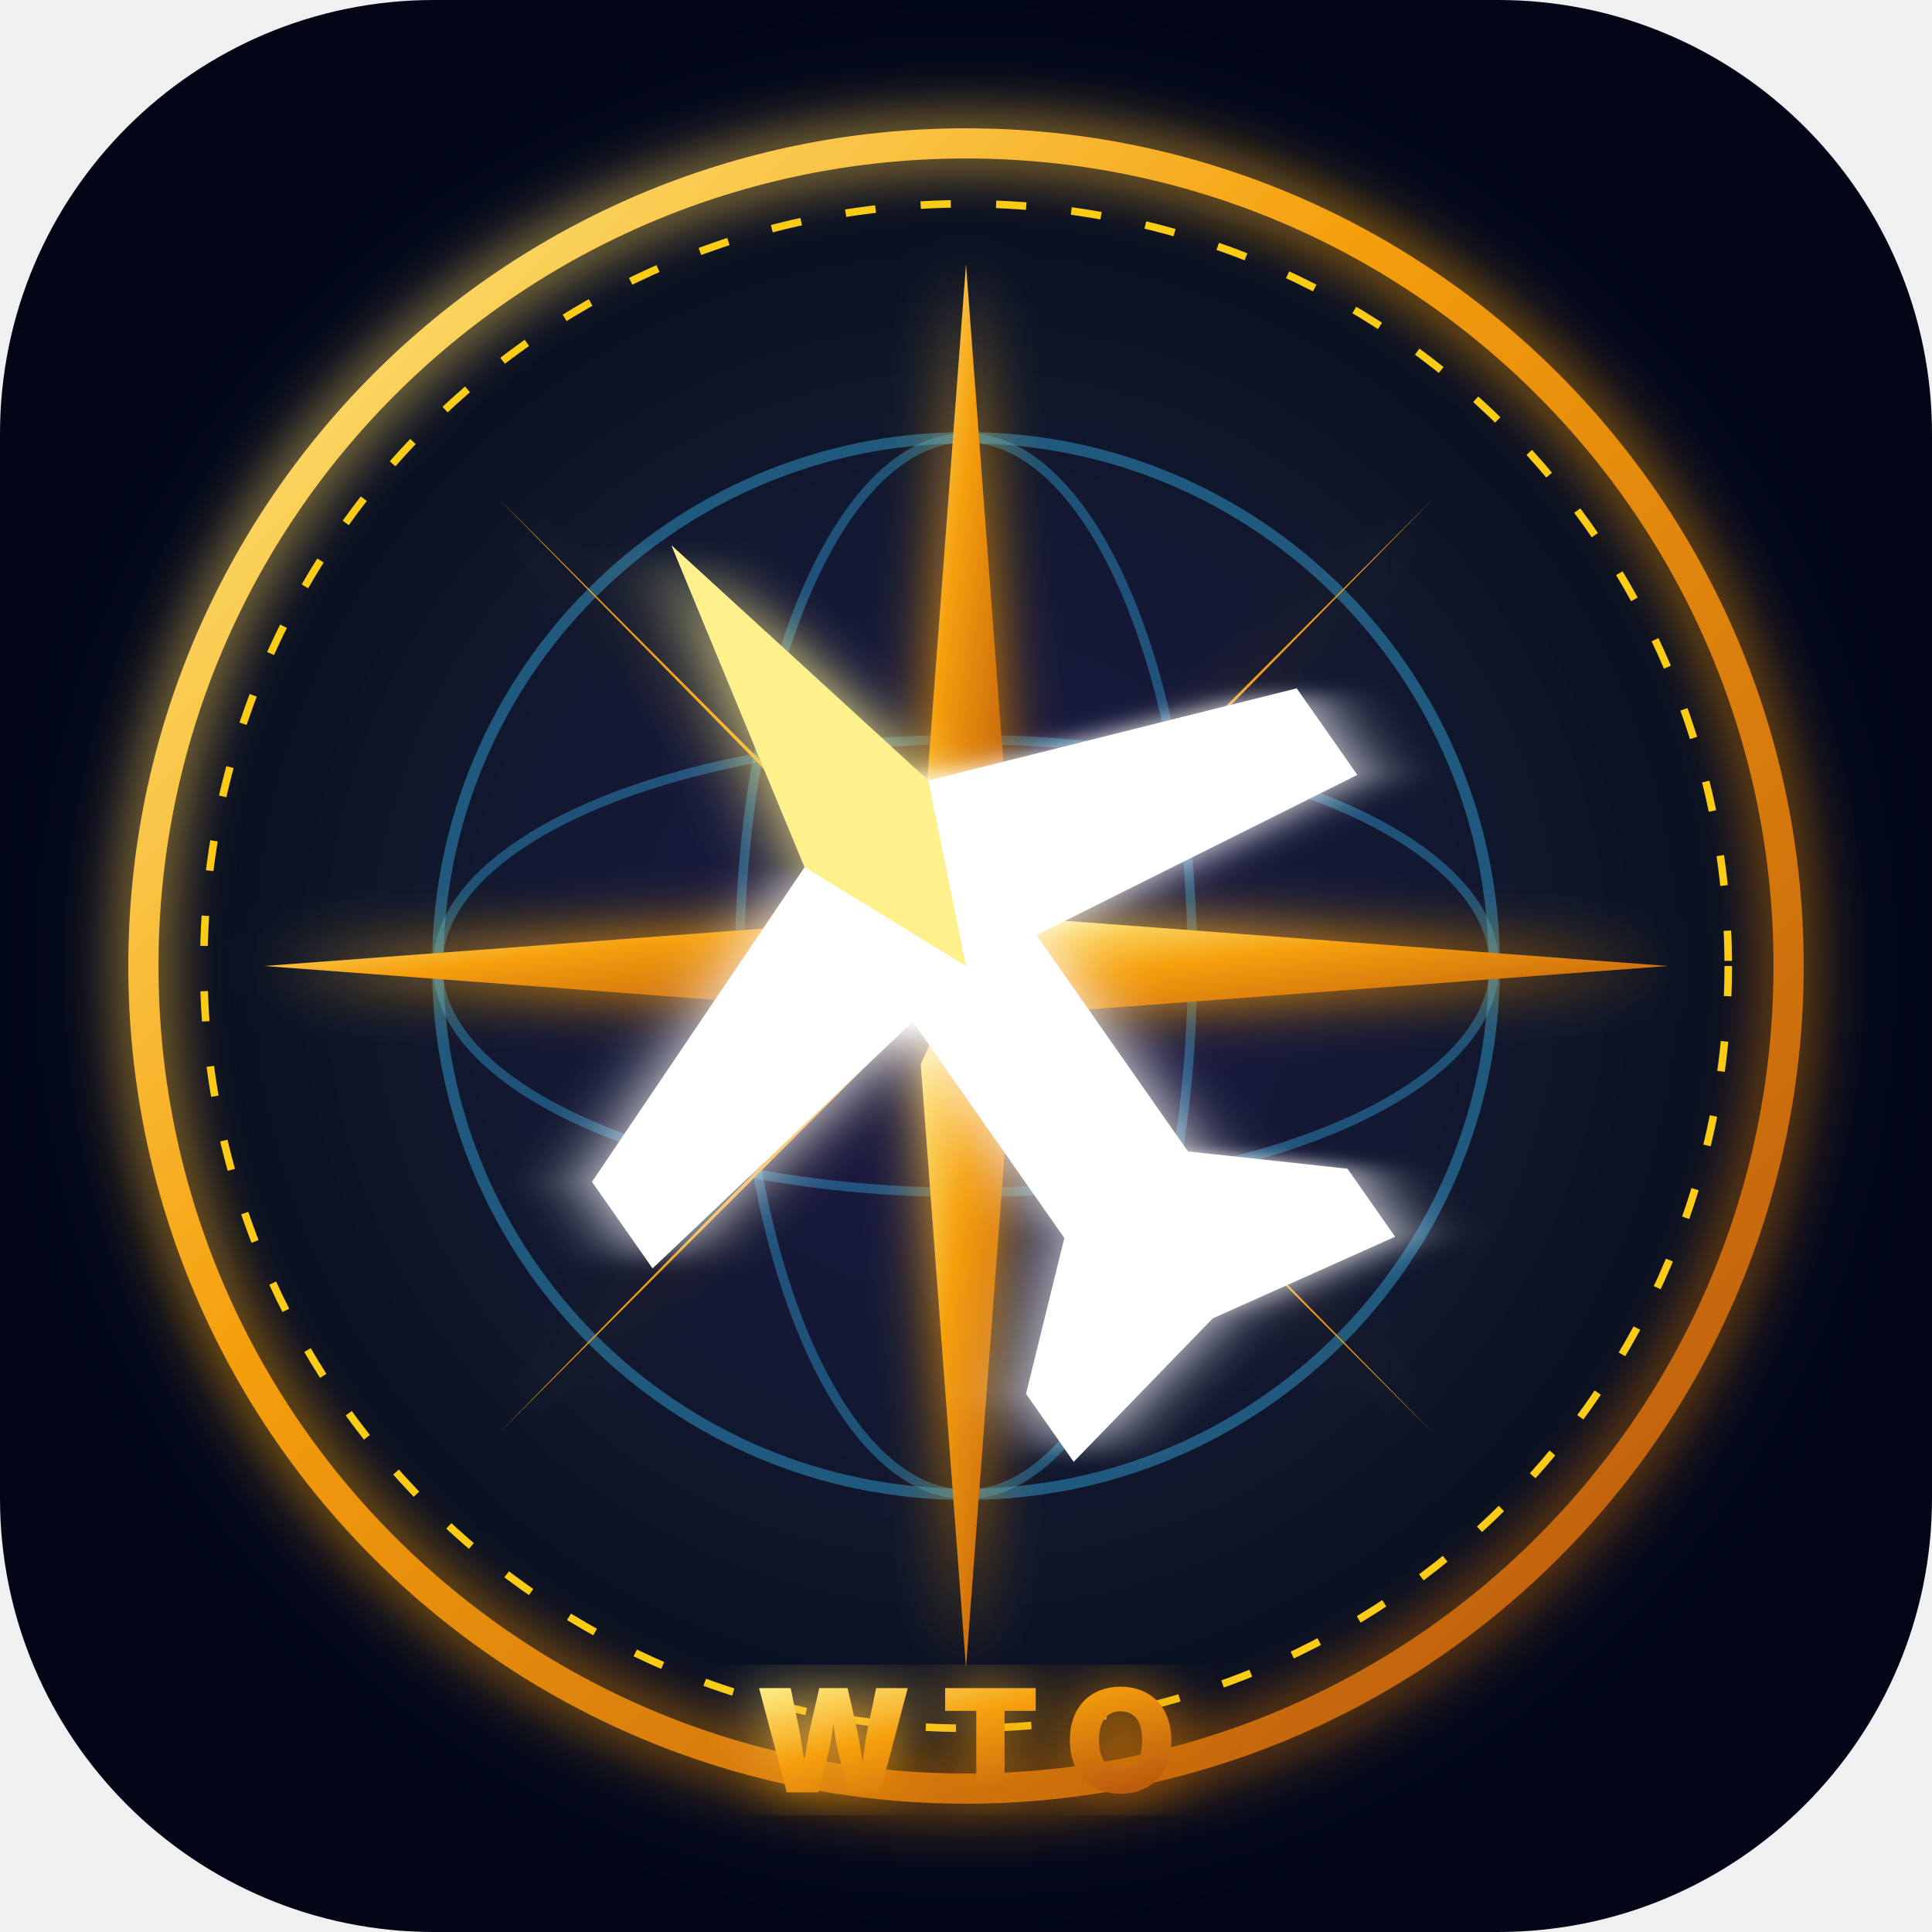
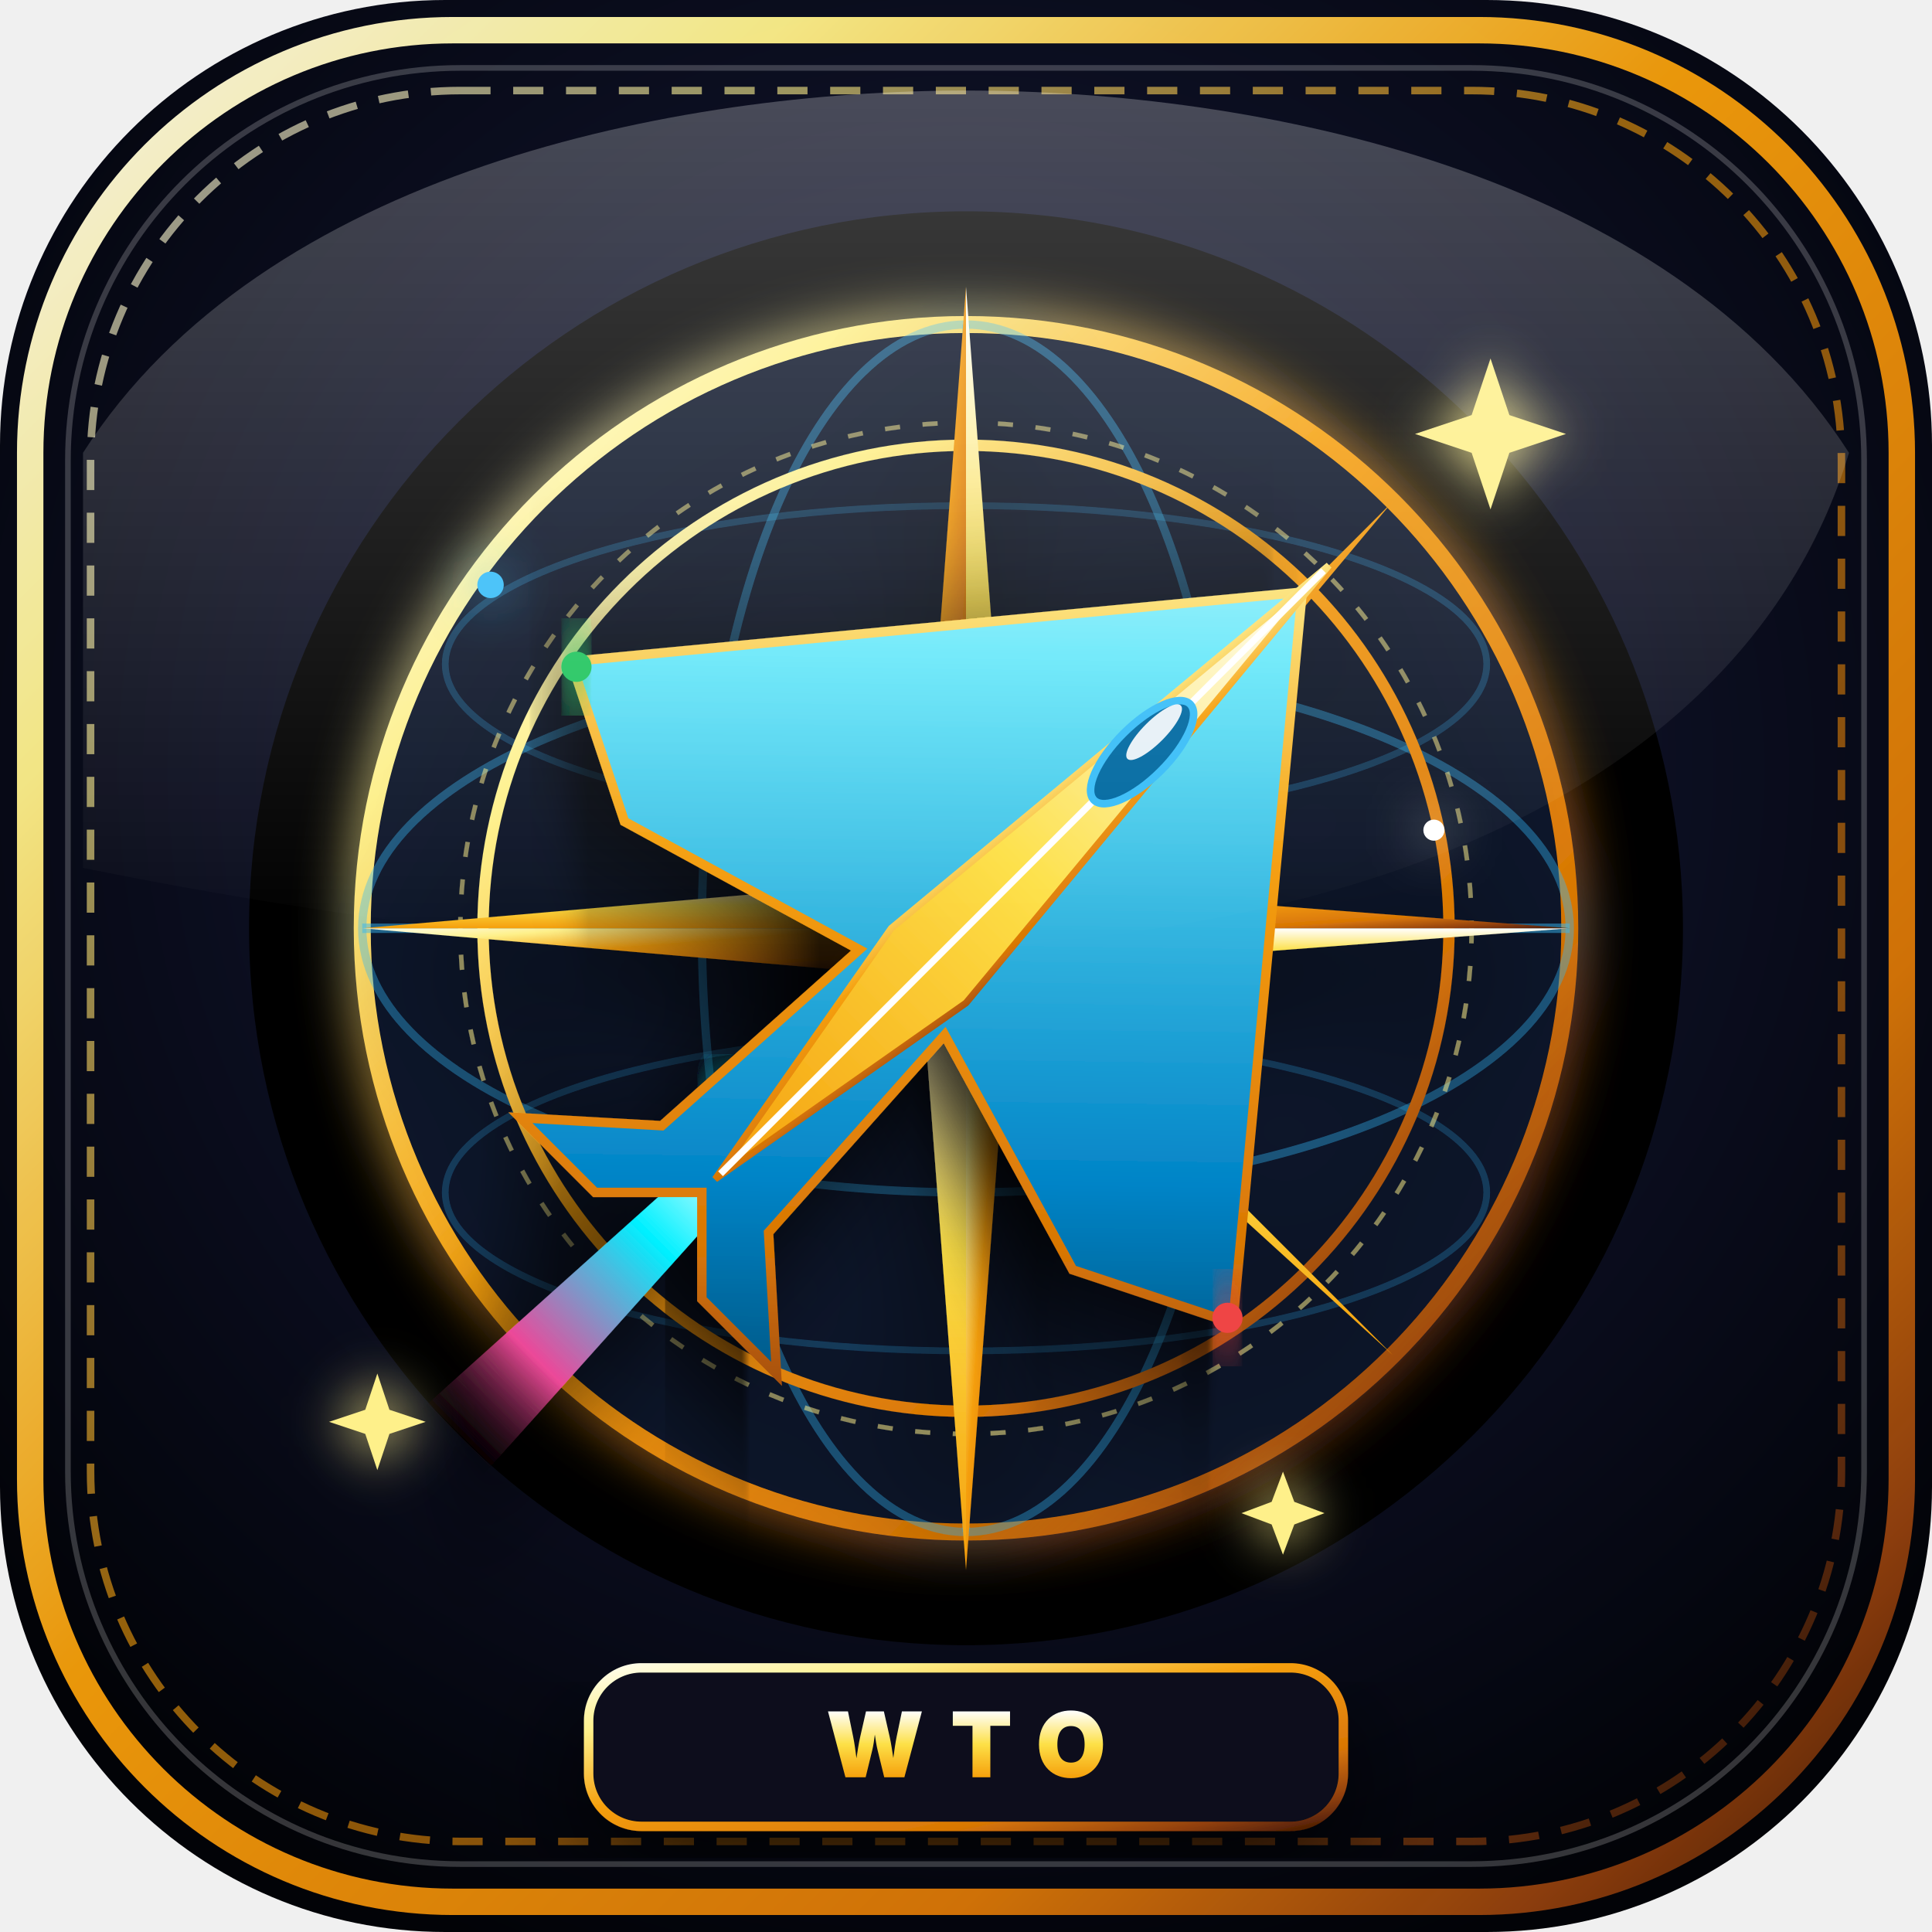
<svg xmlns="http://www.w3.org/2000/svg" viewBox="0 0 512 512" width="512" height="512">
  <defs>
-     <radialGradient id="bgGrad" cx="50%" cy="50%" r="50%">
-       <stop offset="0%" stop-color="#1e1b4b" />
-       <stop offset="60%" stop-color="#0f172a" />
-       <stop offset="100%" stop-color="#020617" />
+     <radialGradient id="appBg" cx="50%" cy="40%" r="65%">
+       <stop offset="0%" stop-color="#1e1548" />
+       <stop offset="45%" stop-color="#0e1126" />
+       <stop offset="85%" stop-color="#050711" />
+       <stop offset="100%" stop-color="#020307" />
    </radialGradient>
-     <linearGradient id="goldGrad" x1="0%" y1="0%" x2="100%" y2="100%">
-       <stop offset="0%" stop-color="#fef08a" />
-       <stop offset="40%" stop-color="#f59e0b" />
-       <stop offset="100%" stop-color="#b45309" />
+     <linearGradient id="gold24k" x1="0%" y1="0%" x2="100%" y2="100%">
+       <stop offset="0%" stop-color="#fffef0" />
+       <stop offset="20%" stop-color="#fef08a" />
+       <stop offset="45%" stop-color="#f59e0b" />
+       <stop offset="75%" stop-color="#d97706" />
+       <stop offset="90%" stop-color="#92400e" />
+       <stop offset="100%" stop-color="#451a03" />
    </linearGradient>
-     <linearGradient id="cyanGrad" x1="0%" y1="0%" x2="100%" y2="100%">
-       <stop offset="0%" stop-color="#67e8f9" />
-       <stop offset="100%" stop-color="#0284c7" />
+     <linearGradient id="goldLight" x1="0%" y1="100%" x2="0%" y2="0%">
+       <stop offset="0%" stop-color="#f59e0b" />
+       <stop offset="50%" stop-color="#fde047" />
+       <stop offset="100%" stop-color="#ffffff" />
    </linearGradient>
-     <filter id="glow" x="-20%" y="-20%" width="140%" height="140%">
-       <feGaussianBlur stdDeviation="8" result="blur" />
+     <linearGradient id="holoCyan" x1="0%" y1="0%" x2="100%" y2="100%">
+       <stop offset="0%" stop-color="#ffffff" />
+       <stop offset="30%" stop-color="#67e8f9" />
+       <stop offset="70%" stop-color="#0284c7" />
+       <stop offset="100%" stop-color="#082f49" />
+     </linearGradient>
+     <linearGradient id="glossSheen" x1="0%" y1="0%" x2="0%" y2="100%">
+       <stop offset="0%" stop-color="#ffffff" stop-opacity="0.25" />
+       <stop offset="100%" stop-color="#ffffff" stop-opacity="0.0" />
+     </linearGradient>
+     <linearGradient id="trailGrad" x1="0%" y1="0%" x2="0%" y2="100%">
+       <stop offset="0%" stop-color="#ffffff" />
+       <stop offset="30%" stop-color="#00f0ff" />
+       <stop offset="70%" stop-color="#ec4899" />
+       <stop offset="100%" stop-color="transparent" />
+     </linearGradient>
+     <filter id="bloomGlow" x="-30%" y="-30%" width="160%" height="160%">
+       <feGaussianBlur stdDeviation="7" result="blur" />
      <feComposite in="SourceGraphic" in2="blur" operator="over" />
    </filter>
+     <filter id="softShadow" x="-20%" y="-20%" width="140%" height="140%">
+       <feDropShadow dx="0" dy="12" stdDeviation="16" flood-color="#000000" flood-opacity="0.85" />
+     </filter>
  </defs>
-   <rect width="512" height="512" rx="115" fill="url(#bgGrad)" />
-   <circle cx="256" cy="256" r="218" fill="none" stroke="url(#goldGrad)" stroke-width="8" filter="url(#glow)" />
-   <circle cx="256" cy="256" r="202" fill="none" stroke="#facc15" stroke-width="2" stroke-dasharray="8 12" />
-   <circle cx="256" cy="256" r="140" fill="none" stroke="rgba(56, 189, 248, 0.4)" stroke-width="3" />
-   <ellipse cx="256" cy="256" rx="140" ry="60" fill="none" stroke="rgba(56, 189, 248, 0.35)" stroke-width="2.5" />
-   <ellipse cx="256" cy="256" rx="60" ry="140" fill="none" stroke="rgba(56, 189, 248, 0.35)" stroke-width="2.5" />
-   <line x1="116" y1="256" x2="396" y2="256" stroke="rgba(56, 189, 248, 0.35)" stroke-width="2.5" />
-   <g filter="url(#glow)">
-     <polygon points="256,70 268,230 256,256 244,230" fill="url(#goldGrad)" />
-     <polygon points="256,442 268,282 256,256 244,282" fill="url(#goldGrad)" />
-     <polygon points="442,256 282,268 256,256 282,244" fill="url(#goldGrad)" />
-     <polygon points="70,256 230,268 256,256 230,244" fill="url(#goldGrad)" />
-     <polygon points="380,132 278,236 256,256 270,242" fill="#f59e0b" />
-     <polygon points="132,380 234,276 256,256 242,270" fill="#f59e0b" />
-     <polygon points="380,380 278,276 256,256 270,270" fill="#f59e0b" />
-     <polygon points="132,132 234,236 256,256 242,242" fill="#f59e0b" />
+   <rect width="512" height="512" rx="118" fill="url(#appBg)" />
+   <rect x="8" y="8" width="496" height="496" rx="112" fill="none" stroke="url(#gold24k)" stroke-width="7" opacity="0.95" />
+   <rect x="18" y="18" width="476" height="476" rx="104" fill="none" stroke="rgba(255, 255, 255, 0.2)" stroke-width="1.5" />
+   <rect x="24" y="24" width="464" height="464" rx="98" fill="none" stroke="url(#gold24k)" stroke-width="2" stroke-dasharray="8 6" opacity="0.6" />
+   <circle cx="256" cy="246" r="190" fill="radial-gradient(circle, rgba(245, 158, 11, 0.18) 0%, rgba(2, 132, 199, 0.08) 55%, transparent 75%)" />
+   <g filter="url(#bloomGlow)">
+     <circle cx="256" cy="246" r="160" fill="#0b1329" stroke="url(#gold24k)" stroke-width="4.5" />
+     <ellipse cx="256" cy="246" rx="160" ry="70" fill="none" stroke="rgba(56, 189, 248, 0.4)" stroke-width="2.2" />
+     <ellipse cx="256" cy="246" rx="70" ry="160" fill="none" stroke="rgba(56, 189, 248, 0.4)" stroke-width="2.2" />
+     <line x1="96" y1="246" x2="416" y2="246" stroke="rgba(56, 189, 248, 0.5)" stroke-width="2.5" />
+     <line x1="256" y1="86" x2="256" y2="406" stroke="rgba(56, 189, 248, 0.35)" stroke-width="2" />
+     <ellipse cx="256" cy="176" rx="138" ry="42" fill="none" stroke="rgba(56, 189, 248, 0.25)" stroke-width="1.8" />
+     <ellipse cx="256" cy="316" rx="138" ry="42" fill="none" stroke="rgba(56, 189, 248, 0.25)" stroke-width="1.8" />
  </g>
-   <g transform="translate(256, 256) rotate(-35) translate(-256, -256)" filter="url(#glow)">
-     <path d="M256,120 L276,210 L370,246 L370,274 L276,260 L276,330 L308,358 L308,380 L256,370 L204,380 L204,358 L236,330 L236,260 L142,274 L142,246 L236,210 Z" fill="#ffffff" />
-     <path d="M256,120 L276,210 L256,256 L236,210 Z" fill="#fef08a" />
+   <g filter="url(#softShadow)">
+     <circle cx="256" cy="246" r="128" fill="none" stroke="url(#gold24k)" stroke-width="3" />
+     <circle cx="256" cy="246" r="134" fill="none" stroke="rgba(255, 240, 138, 0.5)" stroke-width="1.2" stroke-dasharray="4 6" />
+     <polygon points="256,76 268,234 256,246" fill="url(#goldLight)" />
+     <polygon points="256,76 244,234 256,246" fill="url(#gold24k)" />
+     <polygon points="256,416 268,258 256,246" fill="url(#gold24k)" />
+     <polygon points="256,416 244,258 256,246" fill="url(#goldLight)" />
+     <polygon points="416,246 258,258 246,246" fill="url(#goldLight)" />
+     <polygon points="416,246 258,234 246,246" fill="url(#gold24k)" />
+     <polygon points="96,246 234,258 246,246" fill="url(#gold24k)" />
+     <polygon points="96,246 234,234 246,246" fill="url(#goldLight)" />
+     <polygon points="369,133 266,236 256,246" fill="url(#goldLight)" />
+     <polygon points="369,133 256,246 266,256" fill="url(#gold24k)" />
+     <polygon points="369,359 266,256 256,246" fill="url(#gold24k)" />
+     <polygon points="369,359 256,246 256,256" fill="url(#goldLight)" />
+     <polygon points="143,359 246,256 256,246" fill="url(#goldLight)" />
+     <polygon points="143,359 256,246 246,246" fill="url(#gold24k)" />
+     <polygon points="143,133 246,236 256,246" fill="url(#gold24k)" />
+     <polygon points="143,133 256,246 246,236" fill="url(#goldLight)" />
  </g>
-   <text x="256" y="475" font-family="system-ui, -apple-system, sans-serif" font-weight="900" font-size="38" fill="url(#goldGrad)" text-anchor="middle" letter-spacing="8" filter="url(#glow)">WTO</text>
+   <g transform="translate(256, 246) rotate(45) translate(-256, -246)" filter="url(#softShadow)">
+     <path d="M250,330 L262,330 L268,440 L244,440 Z" fill="url(#trailGrad)" />
+     <circle cx="256" cy="334" r="9" fill="#00f0ff" filter="url(#bloomGlow)" />
+     <circle cx="256" cy="334" r="4" fill="#ffffff" />
+     <path d="M256,120 L380,270 L340,290 L272,270 L276,340 L304,365 L276,365 L256,345 L236,365 L208,365 L236,340 L240,270 L172,290 L132,270 Z" fill="url(#holoCyan)" stroke="url(#gold24k)" stroke-width="2.5" />
+     <path d="M256,110 L270,260 L256,340 L242,260 Z" fill="url(#goldLight)" stroke="url(#gold24k)" stroke-width="1.8" />
+     <line x1="256" y1="112" x2="256" y2="338" stroke="#ffffff" stroke-width="1.8" />
+     <ellipse cx="256" cy="180" rx="7" ry="18" fill="#0369a1" stroke="#38bdf8" stroke-width="2" />
+     <ellipse cx="254.5" cy="174" rx="3" ry="10" fill="#ffffff" opacity="0.9" />
+     <circle cx="378" cy="270" r="4" fill="#ef4444" filter="url(#bloomGlow)" />
+     <circle cx="134" cy="270" r="4" fill="#22c55e" filter="url(#bloomGlow)" />
+   </g>
+   <g fill="#fef08a" filter="url(#bloomGlow)">
+     <polygon points="395,95 400,110 415,115 400,120 395,135 390,120 375,115 390,110" />
+     <polygon points="105,375 109,387 121,391 109,395 105,407 101,395 89,391 101,387" transform="scale(0.8) translate(20, 80)" />
+     <polygon points="340,390 343,398 351,401 343,404 340,412 337,404 329,401 337,398" />
+     <circle cx="130" cy="155" r="3.5" fill="#38bdf8" />
+     <circle cx="380" cy="220" r="2.8" fill="#ffffff" />
+   </g>
+   <path d="M22,120 C70,45 180,24 256,24 C332,24 442,45 490,120 C460,220 320,290 22,230 Z" fill="url(#glossSheen)" pointer-events="none" />
+   <g filter="url(#softShadow)">
+     <rect x="156" y="442" width="200" height="42" rx="14" fill="#090d1a" stroke="url(#gold24k)" stroke-width="2.5" />
+     <text x="256" y="471" font-family="system-ui, -apple-system, sans-serif" font-weight="900" font-size="24" fill="url(#goldLight)" text-anchor="middle" letter-spacing="7">WTO</text>
+   </g>
</svg>
